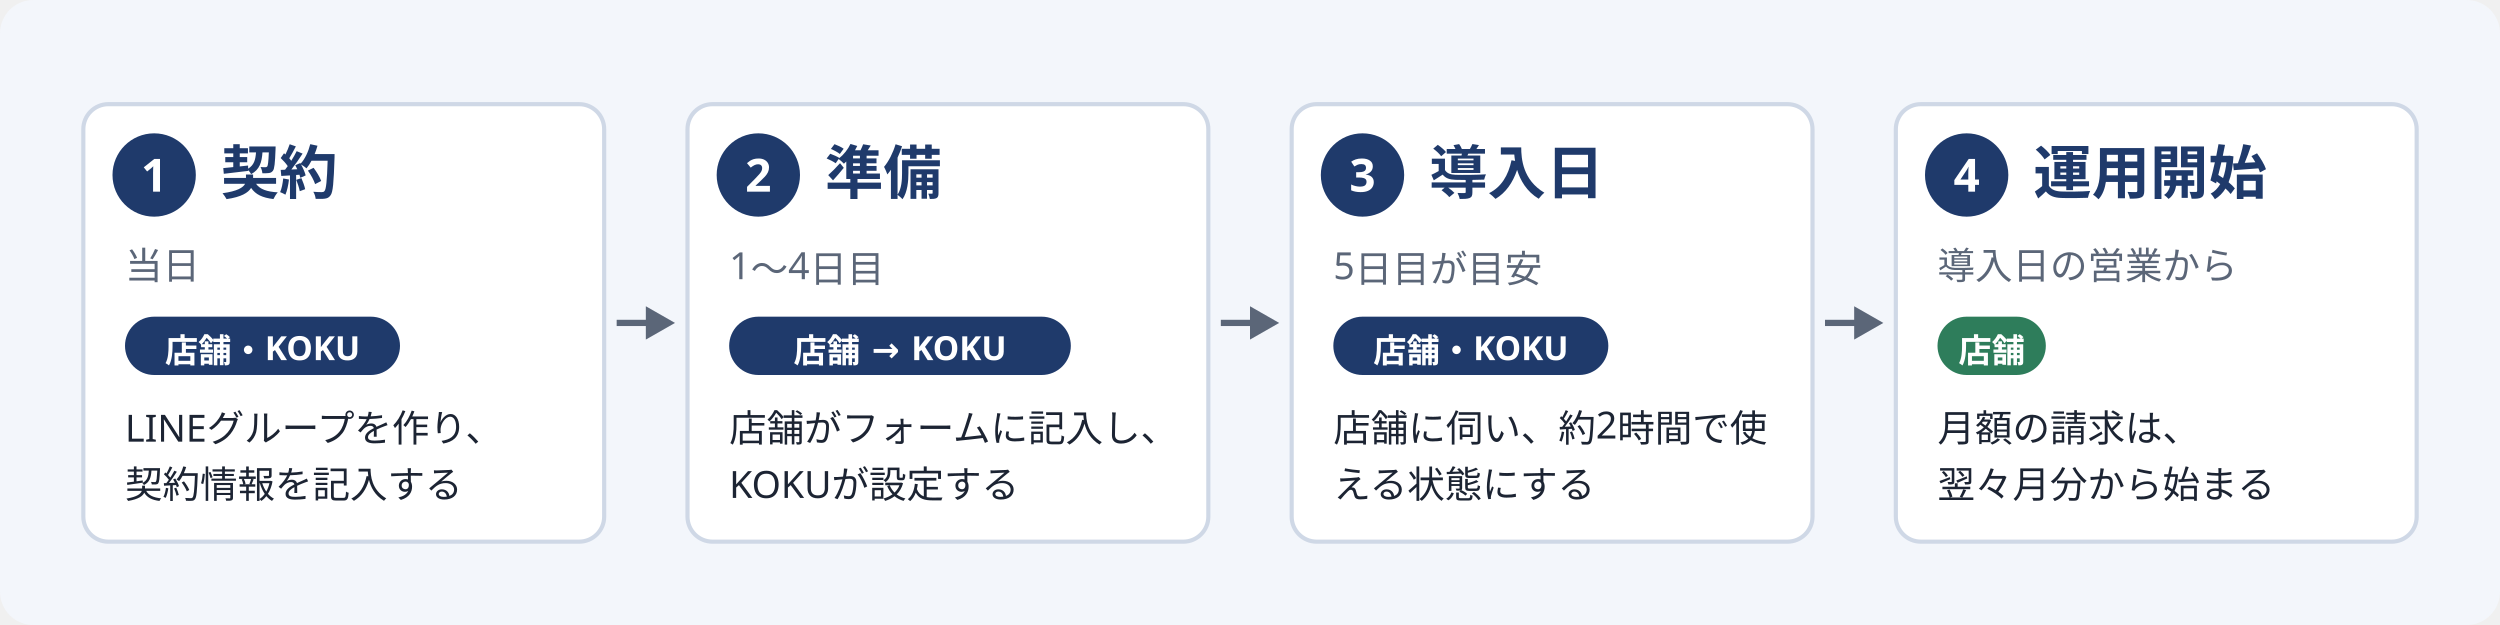
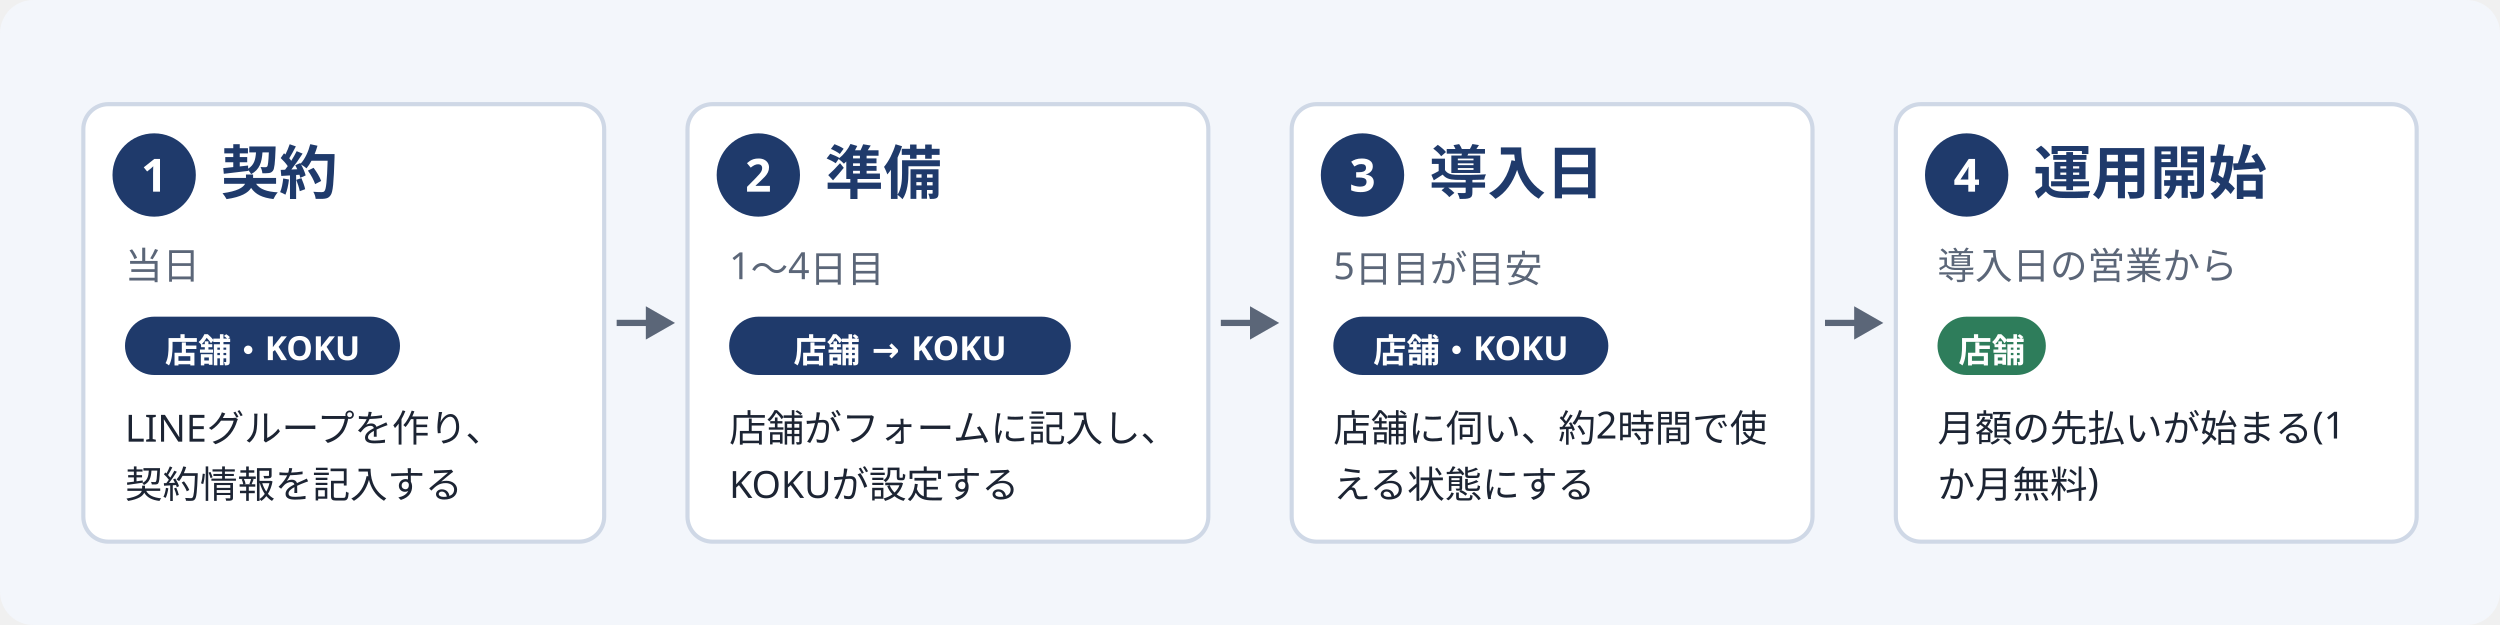
<svg xmlns="http://www.w3.org/2000/svg" viewBox="0 0 1200 300" width="1200" height="300" font-family="'Noto Sans JP', 'Hiragino Kaku Gothic ProN', 'Yu Gothic', sans-serif" role="img" aria-label="全体の流れ">
  <rect width="1200" height="300" fill="#f3f6fb" rx="16" />
  <rect x="40" y="50" width="250" height="210" rx="12" fill="#ffffff" stroke="#cfd8e6" stroke-width="2" />
  <circle cx="74" cy="84" r="20" fill="#1f3a6b" />
  <text x="74" y="92" font-size="22" font-weight="700" fill="#fff" text-anchor="middle">1</text>
  <text x="106" y="93" font-size="28" font-weight="700" fill="#1f3a6b" text-anchor="start">契約</text>
  <text x="60" y="134" font-size="18" font-weight="400" fill="#5b6678" text-anchor="start">当日</text>
  <rect x="60" y="152" width="132" height="28" rx="14" fill="#1f3a6b" />
  <text x="126.0" y="174" font-size="16" font-weight="700" fill="#ffffff" text-anchor="middle">店舗・KOKU</text>
  <text x="60" y="212.0" font-size="18" font-weight="400" fill="#1c2433" text-anchor="start">LINEグループを作り、</text>
  <text x="60" y="239.0" font-size="18" font-weight="400" fill="#1c2433" text-anchor="start">契約情報を記入する</text>
  <line x1="296" y1="155" x2="314" y2="155" stroke="#5b6678" stroke-width="3" />
  <polygon points="310,147 324,155 310,163" fill="#5b6678" />
  <rect x="330" y="50" width="250" height="210" rx="12" fill="#ffffff" stroke="#cfd8e6" stroke-width="2" />
  <circle cx="364" cy="84" r="20" fill="#1f3a6b" />
  <text x="364" y="92" font-size="22" font-weight="700" fill="#fff" text-anchor="middle">2</text>
  <text x="396" y="93" font-size="28" font-weight="700" fill="#1f3a6b" text-anchor="start">準備</text>
  <text x="350" y="134" font-size="18" font-weight="400" fill="#5b6678" text-anchor="start">1〜4日目</text>
  <rect x="350" y="152" width="164" height="28" rx="14" fill="#1f3a6b" />
  <text x="432.0" y="174" font-size="16" font-weight="700" fill="#ffffff" text-anchor="middle">店舗 → KOKU</text>
  <text x="350" y="212.0" font-size="18" font-weight="400" fill="#1c2433" text-anchor="start">店舗がフォームに記入し、</text>
  <text x="350" y="239.0" font-size="18" font-weight="400" fill="#1c2433" text-anchor="start">KOKUが設定する</text>
  <line x1="586" y1="155" x2="604" y2="155" stroke="#5b6678" stroke-width="3" />
  <polygon points="600,147 614,155 600,163" fill="#5b6678" />
  <rect x="620" y="50" width="250" height="210" rx="12" fill="#ffffff" stroke="#cfd8e6" stroke-width="2" />
  <circle cx="654" cy="84" r="20" fill="#1f3a6b" />
  <text x="654" y="92" font-size="22" font-weight="700" fill="#fff" text-anchor="middle">3</text>
  <text x="686" y="93" font-size="28" font-weight="700" fill="#1f3a6b" text-anchor="start">導入日</text>
  <text x="640" y="134" font-size="18" font-weight="400" fill="#5b6678" text-anchor="start">5日目が目安</text>
  <rect x="640" y="152" width="132" height="28" rx="14" fill="#1f3a6b" />
  <text x="706.0" y="174" font-size="16" font-weight="700" fill="#ffffff" text-anchor="middle">店舗・KOKU</text>
  <text x="640" y="212.0" font-size="18" font-weight="400" fill="#1c2433" text-anchor="start">店舗に伺い、約2時間で使</text>
  <text x="640" y="239.0" font-size="18" font-weight="400" fill="#1c2433" text-anchor="start">える状態にする</text>
  <line x1="876" y1="155" x2="894" y2="155" stroke="#5b6678" stroke-width="3" />
  <polygon points="890,147 904,155 890,163" fill="#5b6678" />
  <rect x="910" y="50" width="250" height="210" rx="12" fill="#ffffff" stroke="#cfd8e6" stroke-width="2" />
  <circle cx="944" cy="84" r="20" fill="#1f3a6b" />
  <text x="944" y="92" font-size="22" font-weight="700" fill="#fff" text-anchor="middle">4</text>
  <text x="976" y="93" font-size="28" font-weight="700" fill="#1f3a6b" text-anchor="start">運用開始</text>
  <text x="930" y="134" font-size="18" font-weight="400" fill="#5b6678" text-anchor="start">導入日の営業から</text>
  <rect x="930" y="152" width="52" height="28" rx="14" fill="#2e7d5b" />
  <text x="956.0" y="174" font-size="16" font-weight="700" fill="#ffffff" text-anchor="middle">店舗</text>
-   <text x="930" y="212.0" font-size="18" font-weight="400" fill="#1c2433" text-anchor="start">月額の請求は、</text>
-   <text x="930" y="239.0" font-size="18" font-weight="400" fill="#1c2433" text-anchor="start">翌々月分から始まる</text>
+   <text x="930" y="212.0" font-size="18" font-weight="400" fill="#1c2433" text-anchor="start">月額の先払いが始まる(1</text>
+   <text x="930" y="239.0" font-size="18" font-weight="400" fill="#1c2433" text-anchor="start">か月無料)</text>
</svg>
